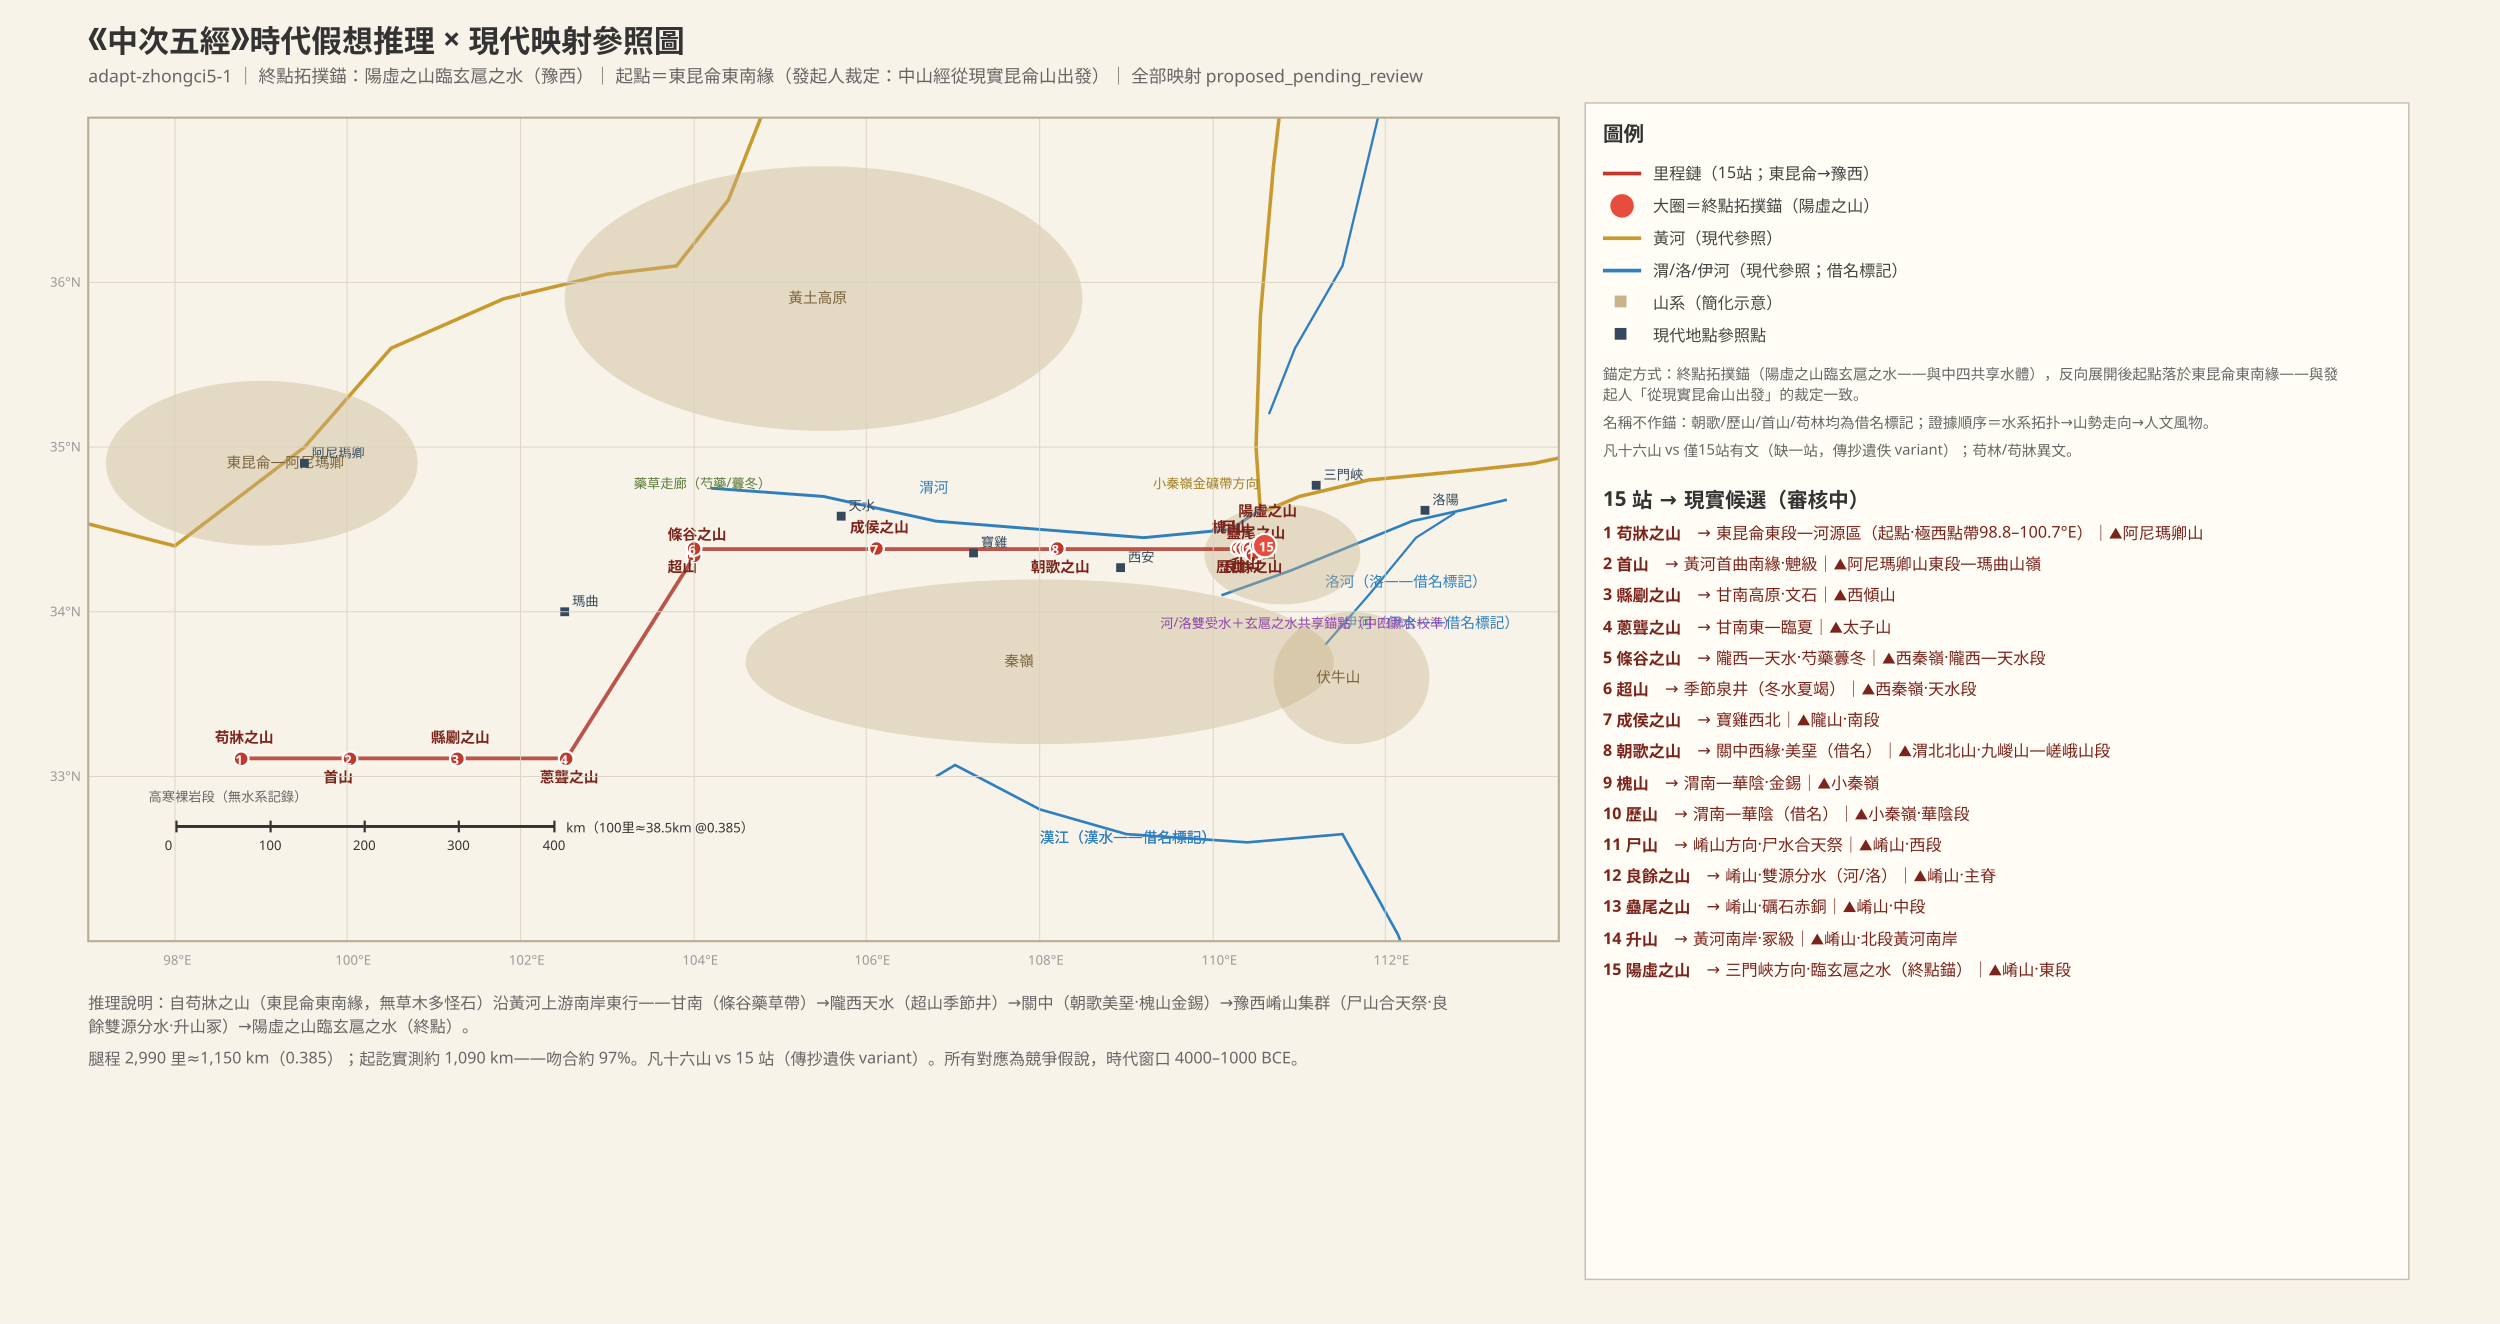
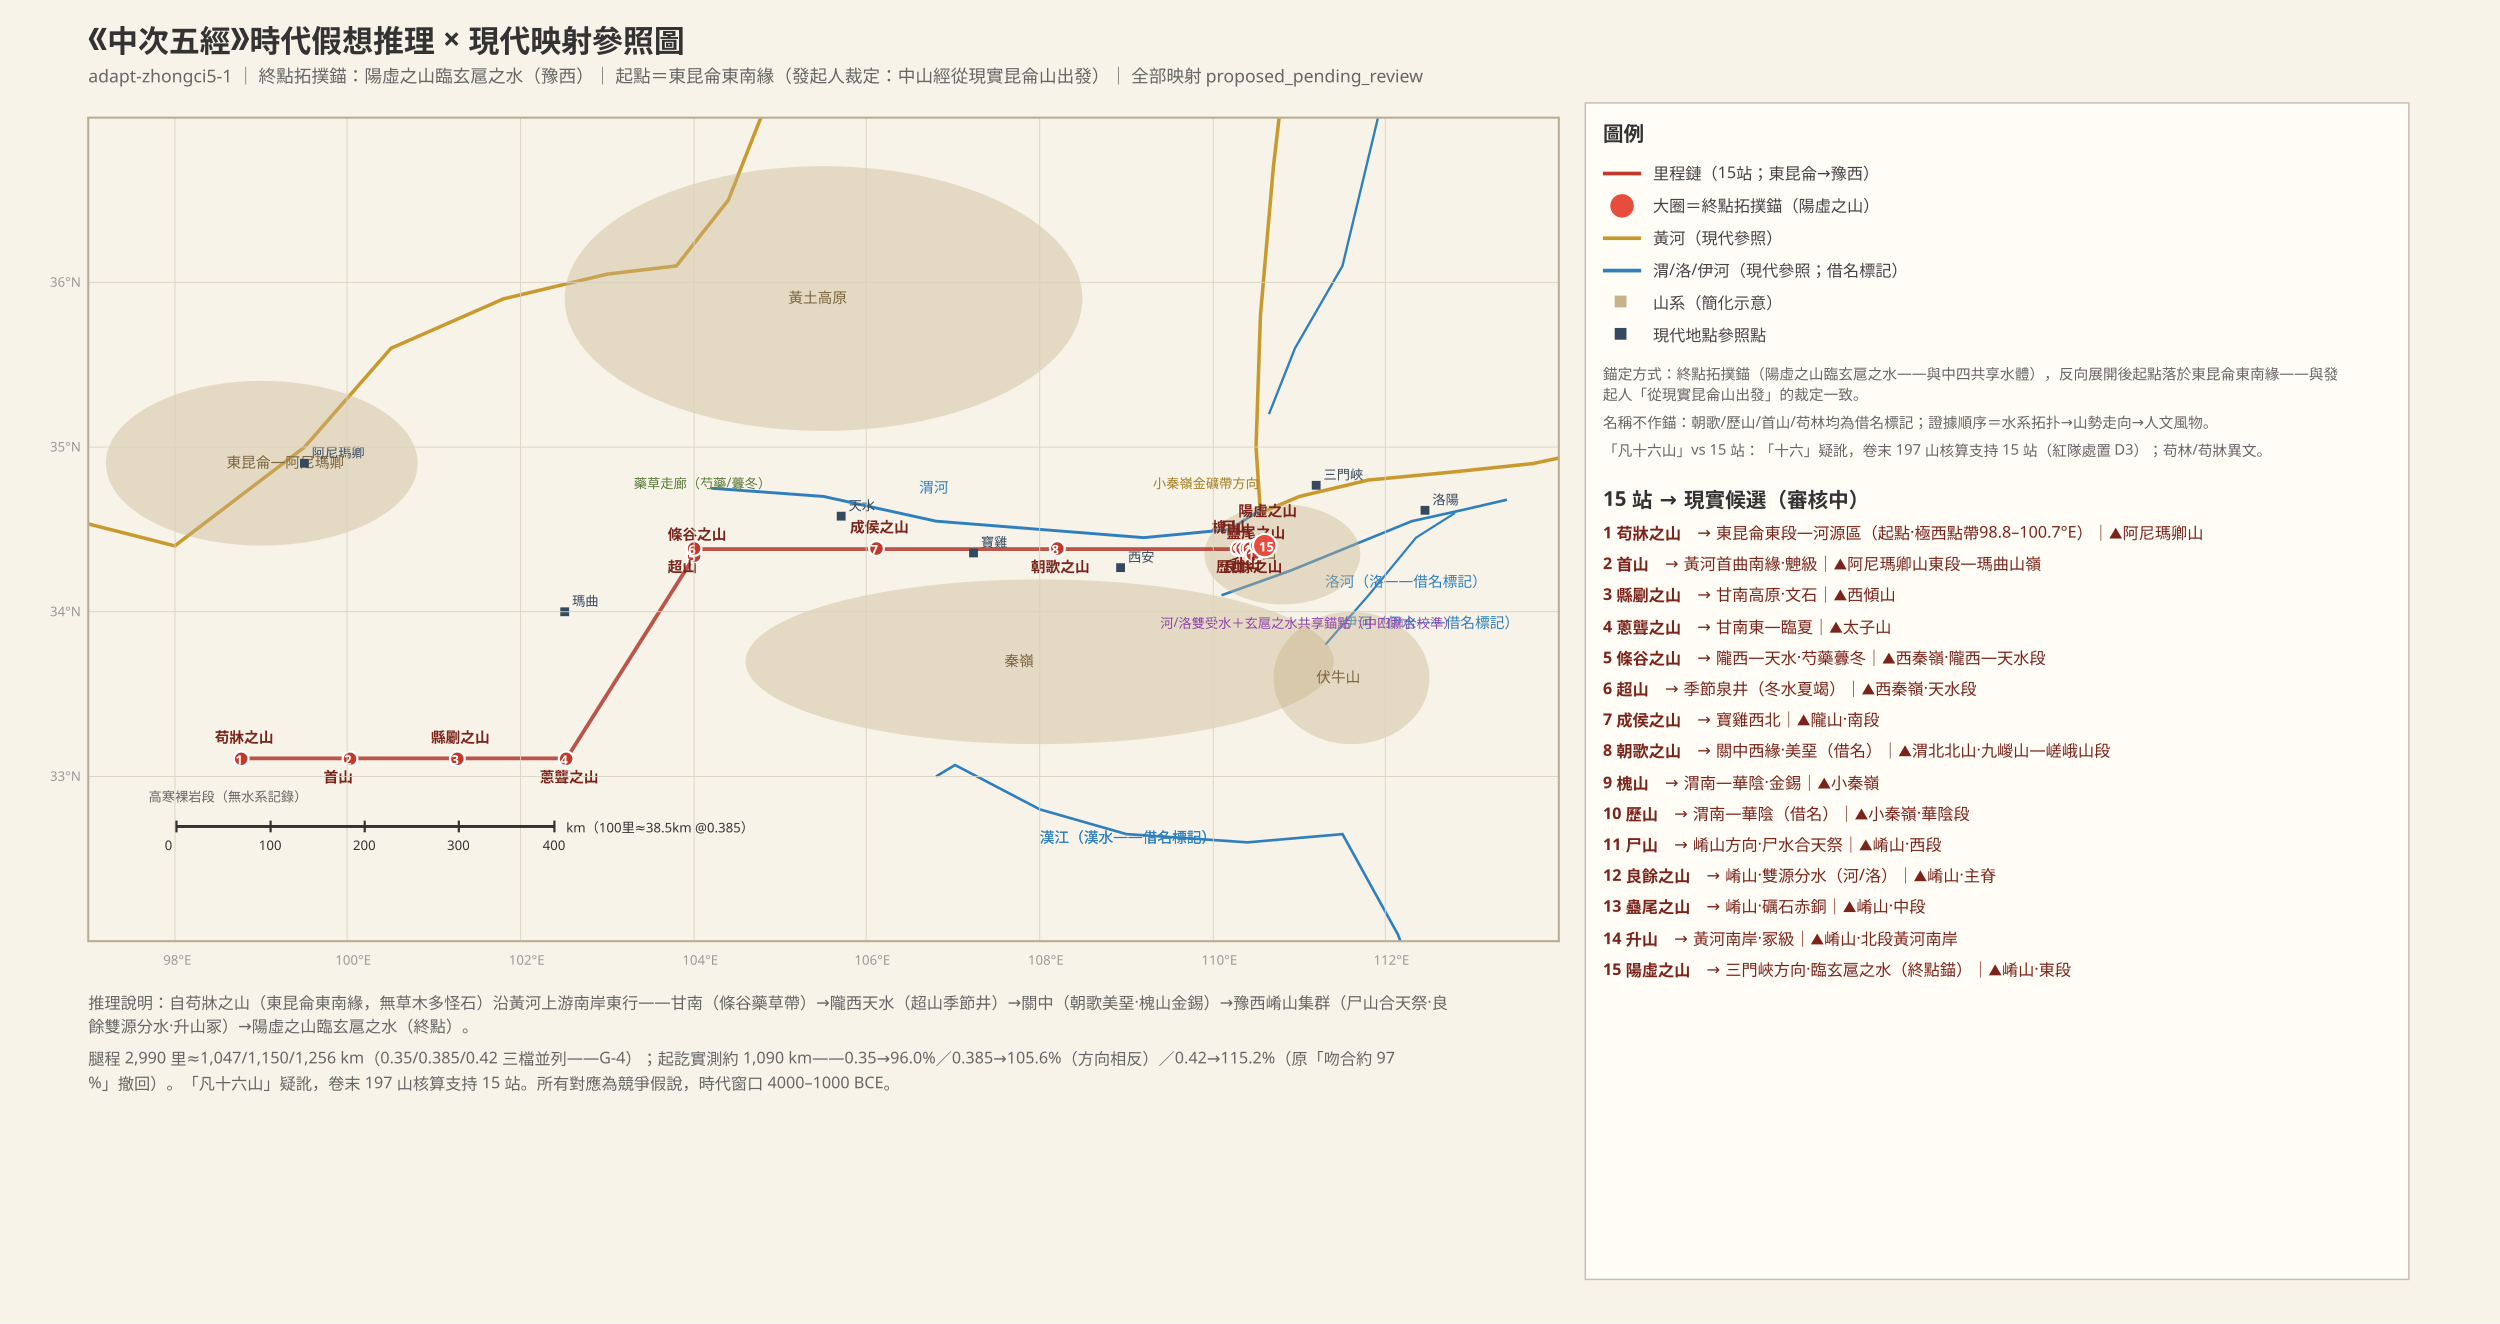
<svg xmlns="http://www.w3.org/2000/svg" width="1700" height="900" font-family="PingFang SC, Hiragino Sans GB, Microsoft YaHei, sans-serif">
  <rect width="1700" height="900" fill="#f7f3e8" />
  <defs>
    <marker id="arr" markerWidth="8" markerHeight="8" refX="7" refY="3" orient="auto">
      <path d="M0,0 L7,3 L0,6 Z" fill="#555" />
    </marker>
    <pattern id="sand" width="8" height="8" patternUnits="userSpaceOnUse">
      <rect width="8" height="8" fill="#efe3c0" />
      <circle cx="2" cy="2" r="0.8" fill="#d6b96a" />
      <circle cx="6" cy="6" r="0.8" fill="#d6b96a" />
    </pattern>
    <clipPath id="mapclip">
      <rect x="60" y="80" width="1000" height="560" />
    </clipPath>
  </defs>
  <text x="60" y="34" font-size="21" font-weight="bold" fill="#333">《中次五經》時代假想推理 × 現代映射參照圖</text>
  <text x="60" y="56" font-size="12" fill="#666">adapt-zhongci5-1 ｜ 終點拓撲錨：陽虛之山臨玄扈之水（豫西）｜ 起點＝東昆侖東南緣（發起人裁定：中山經從現實昆侖山出發）｜ 全部映射 proposed_pending_review</text>
  <g clip-path="url(#mapclip)">
    <polyline points="30.6,348.8 118.8,371.2 207.1,304.0 265.9,236.8 342.4,203.2 412.9,186.4 460.0,180.8 495.3,136.0 530.6,46.4 565.9,-20.8 601.2,-88.0 642.4,-155.2 671.8,-222.4 730.6,-289.6 795.3,-312.0 848.2,-312.0 889.4,-289.6 918.8,-256.0 918.8,-177.6 901.2,-88.0 877.6,12.8 865.9,113.6 857.1,214.4 854.1,304.0 857.1,348.8 883.5,337.6 930.6,326.4 989.4,320.8 1042.4,315.2 1095.3,304.0 1148.2,270.4 1195.3,236.8 1236.5,158.4 1271.8,80.0 1307.1,35.2 1342.4,12.8" fill="none" stroke="#c89a2e" stroke-width="2.4" />
    <polyline points="483.5,332.0 560.0,337.6 636.5,354.4 707.1,360.0 777.6,365.6 836.5,360.0 857.1,346.6" fill="none" stroke="#2f7fbf" stroke-width="2.0" />
    <text x="625" y="335" font-size="10" fill="#2f7fbf">渭河</text>
    <polyline points="830.6,404.8 877.6,388.0 918.8,371.2 960.0,354.4 995.3,346.6 1024.7,339.8" fill="none" stroke="#2f7fbf" stroke-width="1.8" />
    <text x="901" y="399" font-size="10" fill="#2f7fbf">洛河（洛——借名標記）</text>
    <polyline points="901.2,438.4 930.6,404.8 962.9,365.6 989.4,348.8" fill="none" stroke="#2f7fbf" stroke-width="1.5" />
    <text x="913" y="427" font-size="10" fill="#2f7fbf">伊河（伊水——借名標記）</text>
    <polyline points="960.0,-110.4 971.8,-20.8 942.4,57.6 912.9,180.8 880.6,236.8 862.9,281.6" fill="none" stroke="#2f7fbf" stroke-width="1.6" />
    <text x="707" y="573" font-size="10" fill="#2f7fbf">漢江（漢水——借名標記）</text>
    <polyline points="636.5,528.0 649.4,520.2 707.1,550.4 765.9,567.2 848.2,572.8 912.9,567.2 950.6,635.5 977.6,707.2 1001.2,763.2 1048.2,796.8 1077.6,802.4" fill="none" stroke="#2f7fbf" stroke-width="1.8" />
    <text x="707" y="573" font-size="10" fill="#2f7fbf">漢江（漢水——借名標記）</text>
    <ellipse cx="178" cy="315" rx="106" ry="56" fill="#c9b18a" opacity="0.4" />
    <text x="154" y="318" font-size="10" fill="#7a6540">東昆侖—阿尼瑪卿</text>
    <ellipse cx="707" cy="450" rx="200" ry="56" fill="#c9b18a" opacity="0.4" />
    <text x="683" y="453" font-size="10" fill="#7a6540">秦嶺</text>
    <ellipse cx="872" cy="377" rx="53" ry="34" fill="#c9b18a" opacity="0.4" />
    <text x="848" y="380" font-size="10" fill="#7a6540">崤山</text>
    <ellipse cx="919" cy="461" rx="53" ry="45" fill="#c9b18a" opacity="0.4" />
    <text x="895" y="464" font-size="10" fill="#7a6540">伏牛山</text>
    <ellipse cx="560" cy="203" rx="176" ry="90" fill="#c9b18a" opacity="0.4" />
    <text x="536" y="206" font-size="10" fill="#7a6540">黃土高原</text>
    <polyline points="163.5,515.7 237.6,515.7 311.2,515.7 385.3,515.7 472.4,377.9 472.4,373.4 595.9,373.4 719.4,373.4 842.4,373.4 844.7,373.4 847.6,373.4 850.0,373.4 851.8,376.8 855.3,371.2 860.0,371.2" fill="none" stroke="#b03a2e" stroke-width="2.6" opacity="0.85" />
    <circle cx="164" cy="516" r="5" fill="#c0392b" stroke="#fff" stroke-width="1.5" />
    <text x="160" y="520" font-size="9" fill="#fff" font-weight="bold">1</text>
    <text x="146" y="505" font-size="10" fill="#7b241c" font-weight="bold">苟牀之山</text>
    <circle cx="238" cy="516" r="5" fill="#c0392b" stroke="#fff" stroke-width="1.5" />
    <text x="234" y="520" font-size="9" fill="#fff" font-weight="bold">2</text>
    <text x="220" y="532" font-size="10" fill="#7b241c" font-weight="bold">首山</text>
    <circle cx="311" cy="516" r="5" fill="#c0392b" stroke="#fff" stroke-width="1.5" />
    <text x="307" y="520" font-size="9" fill="#fff" font-weight="bold">3</text>
    <text x="293" y="505" font-size="10" fill="#7b241c" font-weight="bold">縣劚之山</text>
    <circle cx="385" cy="516" r="5" fill="#c0392b" stroke="#fff" stroke-width="1.5" />
    <text x="381" y="520" font-size="9" fill="#fff" font-weight="bold">4</text>
    <text x="367" y="532" font-size="10" fill="#7b241c" font-weight="bold">蔥聾之山</text>
    <circle cx="472" cy="378" r="5" fill="#c0392b" stroke="#fff" stroke-width="1.5" />
    <text x="468" y="382" font-size="9" fill="#fff" font-weight="bold">5</text>
    <text x="454" y="367" font-size="10" fill="#7b241c" font-weight="bold">條谷之山</text>
    <circle cx="472" cy="373" r="5" fill="#c0392b" stroke="#fff" stroke-width="1.5" />
    <text x="468" y="377" font-size="9" fill="#fff" font-weight="bold">6</text>
    <text x="454" y="389" font-size="10" fill="#7b241c" font-weight="bold">超山</text>
    <circle cx="596" cy="373" r="5" fill="#c0392b" stroke="#fff" stroke-width="1.5" />
    <text x="592" y="377" font-size="9" fill="#fff" font-weight="bold">7</text>
    <text x="578" y="362" font-size="10" fill="#7b241c" font-weight="bold">成侯之山</text>
    <circle cx="719" cy="373" r="5" fill="#c0392b" stroke="#fff" stroke-width="1.5" />
    <text x="715" y="377" font-size="9" fill="#fff" font-weight="bold">8</text>
    <text x="701" y="389" font-size="10" fill="#7b241c" font-weight="bold">朝歌之山</text>
    <circle cx="842" cy="373" r="5" fill="#c0392b" stroke="#fff" stroke-width="1.5" />
    <text x="838" y="377" font-size="9" fill="#fff" font-weight="bold">9</text>
    <text x="824" y="362" font-size="10" fill="#7b241c" font-weight="bold">槐山</text>
    <circle cx="845" cy="373" r="5" fill="#c0392b" stroke="#fff" stroke-width="1.5" />
    <text x="841" y="377" font-size="9" fill="#fff" font-weight="bold">10</text>
    <text x="827" y="389" font-size="10" fill="#7b241c" font-weight="bold">歷山</text>
    <circle cx="848" cy="373" r="5" fill="#c0392b" stroke="#fff" stroke-width="1.5" />
    <text x="844" y="377" font-size="9" fill="#fff" font-weight="bold">11</text>
    <text x="830" y="362" font-size="10" fill="#7b241c" font-weight="bold">尸山</text>
    <circle cx="850" cy="373" r="5" fill="#c0392b" stroke="#fff" stroke-width="1.5" />
    <text x="846" y="377" font-size="9" fill="#fff" font-weight="bold">12</text>
    <text x="832" y="389" font-size="10" fill="#7b241c" font-weight="bold">良餘之山</text>
    <circle cx="852" cy="377" r="5" fill="#c0392b" stroke="#fff" stroke-width="1.5" />
    <text x="848" y="381" font-size="9" fill="#fff" font-weight="bold">13</text>
    <text x="834" y="366" font-size="10" fill="#7b241c" font-weight="bold">蠱尾之山</text>
    <circle cx="855" cy="371" r="5" fill="#c0392b" stroke="#fff" stroke-width="1.5" />
    <text x="851" y="375" font-size="9" fill="#fff" font-weight="bold">14</text>
    <text x="837" y="387" font-size="10" fill="#7b241c" font-weight="bold">升山</text>
    <circle cx="860" cy="371" r="8" fill="#e74c3c" stroke="#fff" stroke-width="1.5" />
    <text x="856" y="375" font-size="9" fill="#fff" font-weight="bold">15</text>
    <text x="842" y="351" font-size="10" fill="#7b241c" font-weight="bold">陽虛之山</text>
    <text x="789" y="427" font-size="9" fill="#8e44ad">河/洛雙受水＋玄扈之水共享錨點（中四聯合校準）</text>
    <text x="101" y="545" font-size="9" fill="#666">高寒裸岩段（無水系記錄）</text>
    <text x="431" y="332" font-size="9" fill="#5a7a3a">藥草走廊（芍藥/虋冬）</text>
    <text x="784" y="332" font-size="9" fill="#a07d1e">小秦嶺金礦帶方向</text>
    <rect x="204" y="312" width="6" height="6" fill="#34495e" />
    <text x="212" y="311" font-size="9" fill="#34495e">阿尼瑪卿</text>
    <rect x="381" y="413" width="6" height="6" fill="#34495e" />
    <text x="389" y="412" font-size="9" fill="#34495e">瑪曲</text>
    <rect x="569" y="348" width="6" height="6" fill="#34495e" />
    <text x="577" y="347" font-size="9" fill="#34495e">天水</text>
    <rect x="659" y="373" width="6" height="6" fill="#34495e" />
    <text x="667" y="372" font-size="9" fill="#34495e">寶雞</text>
    <rect x="759" y="383" width="6" height="6" fill="#34495e" />
    <text x="767" y="382" font-size="9" fill="#34495e">西安</text>
    <rect x="892" y="327" width="6" height="6" fill="#34495e" />
    <text x="900" y="326" font-size="9" fill="#34495e">三門峽</text>
    <rect x="966" y="344" width="6" height="6" fill="#34495e" />
    <text x="974" y="343" font-size="9" fill="#34495e">洛陽</text>
  </g>
  <line x1="119" y1="640" x2="119" y2="80" stroke="#d9d2c0" stroke-width="0.6" />
  <text x="111" y="656" font-size="9" fill="#999">98°E</text>
  <line x1="236" y1="640" x2="236" y2="80" stroke="#d9d2c0" stroke-width="0.6" />
  <text x="228" y="656" font-size="9" fill="#999">100°E</text>
  <line x1="354" y1="640" x2="354" y2="80" stroke="#d9d2c0" stroke-width="0.6" />
  <text x="346" y="656" font-size="9" fill="#999">102°E</text>
  <line x1="472" y1="640" x2="472" y2="80" stroke="#d9d2c0" stroke-width="0.6" />
  <text x="464" y="656" font-size="9" fill="#999">104°E</text>
  <line x1="589" y1="640" x2="589" y2="80" stroke="#d9d2c0" stroke-width="0.6" />
  <text x="581" y="656" font-size="9" fill="#999">106°E</text>
  <line x1="707" y1="640" x2="707" y2="80" stroke="#d9d2c0" stroke-width="0.6" />
  <text x="699" y="656" font-size="9" fill="#999">108°E</text>
  <line x1="825" y1="640" x2="825" y2="80" stroke="#d9d2c0" stroke-width="0.6" />
  <text x="817" y="656" font-size="9" fill="#999">110°E</text>
  <line x1="942" y1="640" x2="942" y2="80" stroke="#d9d2c0" stroke-width="0.6" />
  <text x="934" y="656" font-size="9" fill="#999">112°E</text>
  <line x1="60" y1="528" x2="1060" y2="528" stroke="#d9d2c0" stroke-width="0.6" />
  <text x="34" y="531" font-size="9" fill="#999">33°N</text>
  <line x1="60" y1="416" x2="1060" y2="416" stroke="#d9d2c0" stroke-width="0.6" />
  <text x="34" y="419" font-size="9" fill="#999">34°N</text>
  <line x1="60" y1="304" x2="1060" y2="304" stroke="#d9d2c0" stroke-width="0.6" />
  <text x="34" y="307" font-size="9" fill="#999">35°N</text>
  <line x1="60" y1="192" x2="1060" y2="192" stroke="#d9d2c0" stroke-width="0.6" />
  <text x="34" y="195" font-size="9" fill="#999">36°N</text>
  <rect x="60" y="80" width="1000" height="560" fill="none" stroke="#b8ad92" stroke-width="1.4" />
  <line x1="120" y1="562" x2="377" y2="562" stroke="#333" stroke-width="2" />
  <line x1="120" y1="558" x2="120" y2="566" stroke="#333" stroke-width="1.5" />
  <text x="112" y="578" font-size="9" fill="#333">0</text>
  <line x1="184" y1="558" x2="184" y2="566" stroke="#333" stroke-width="1.5" />
  <text x="176" y="578" font-size="9" fill="#333">100</text>
  <line x1="248" y1="558" x2="248" y2="566" stroke="#333" stroke-width="1.5" />
  <text x="240" y="578" font-size="9" fill="#333">200</text>
  <line x1="312" y1="558" x2="312" y2="566" stroke="#333" stroke-width="1.5" />
  <text x="304" y="578" font-size="9" fill="#333">300</text>
  <line x1="377" y1="558" x2="377" y2="566" stroke="#333" stroke-width="1.5" />
  <text x="369" y="578" font-size="9" fill="#333">400</text>
  <text x="385" y="566" font-size="9" fill="#333">km（100里≈38.5km @0.385）</text>
  <rect x="1078" y="70" width="560" height="800" fill="#fffdf5" stroke="#cbb" />
  <text x="1090" y="96" font-size="14" font-weight="bold" fill="#333">圖例</text>
  <line x1="1090" y1="118" x2="1116" y2="118" stroke="#c0392b" stroke-width="2.5" />
  <text x="1124" y="122" font-size="11" fill="#444">里程鏈（15站；東昆侖→豫西）</text>
  <circle cx="1103" cy="140" r="8" fill="#e74c3c" />
  <text x="1124" y="144" font-size="11" fill="#444">大圈＝終點拓撲錨（陽虛之山）</text>
  <line x1="1090" y1="162" x2="1116" y2="162" stroke="#c89a2e" stroke-width="2.5" />
  <text x="1124" y="166" font-size="11" fill="#444">黃河（現代參照）</text>
  <line x1="1090" y1="184" x2="1116" y2="184" stroke="#2f7fbf" stroke-width="2.5" />
  <text x="1124" y="188" font-size="11" fill="#444">渭/洛/伊河（現代參照；借名標記）</text>
  <rect x="1098" y="201" width="8" height="8" fill="#c9b18a" />
  <text x="1124" y="210" font-size="11" fill="#444">山系（簡化示意）</text>
  <rect x="1098" y="223" width="8" height="8" fill="#34495e" />
  <text x="1124" y="232" font-size="11" fill="#444">現代地點參照點</text>
  <text x="1090" y="258" font-size="10" fill="#666">錨定方式：終點拓撲錨（陽虛之山臨玄扈之水——與中四共享水體），反向展開後起點落於東昆侖東南緣——與發</text>
  <text x="1090" y="272" font-size="10" fill="#666">起人「從現實昆侖山出發」的裁定一致。</text>
  <text x="1090" y="291" font-size="10" fill="#666">名稱不作錨：朝歌/歷山/首山/苟林均為借名標記；證據順序＝水系拓扑→山勢走向→人文風物。</text>
-   <text x="1090" y="310" font-size="10" fill="#666">凡十六山 vs 僅15站有文（缺一站，傳抄遺佚 variant）；苟林/苟牀異文。</text>
+   <text x="1090" y="310" font-size="10" fill="#666">「凡十六山」vs 15 站：「十六」疑訛，卷末 197 山核算支持 15 站（紅隊處置 D3）；苟林/苟牀異文。</text>
  <text x="1090" y="344.0" font-size="14" font-weight="bold" fill="#333">15 站 → 現實候選（審核中）</text>
  <text x="1090" y="366" font-size="11" fill="#7b241c">
    <tspan font-weight="bold"> 1 苟牀之山</tspan>　→ 東昆侖東段—河源區（起點·極西點帶98.8–100.7°E）｜⛰阿尼瑪卿山</text>
  <text x="1090" y="387" font-size="11" fill="#7b241c">
    <tspan font-weight="bold"> 2 首山</tspan>　→ 黃河首曲南緣·䰠級｜⛰阿尼瑪卿山東段—瑪曲山嶺</text>
  <text x="1090" y="408" font-size="11" fill="#7b241c">
    <tspan font-weight="bold"> 3 縣劚之山</tspan>　→ 甘南高原·文石｜⛰西傾山</text>
  <text x="1090" y="430" font-size="11" fill="#7b241c">
    <tspan font-weight="bold"> 4 蔥聾之山</tspan>　→ 甘南東—臨夏｜⛰太子山</text>
  <text x="1090" y="451" font-size="11" fill="#7b241c">
    <tspan font-weight="bold"> 5 條谷之山</tspan>　→ 隴西—天水·芍藥虋冬｜⛰西秦嶺·隴西—天水段</text>
  <text x="1090" y="472" font-size="11" fill="#7b241c">
    <tspan font-weight="bold"> 6 超山</tspan>　→ 季節泉井（冬水夏竭）｜⛰西秦嶺·天水段</text>
  <text x="1090" y="493" font-size="11" fill="#7b241c">
    <tspan font-weight="bold"> 7 成侯之山</tspan>　→ 寶雞西北｜⛰隴山·南段</text>
  <text x="1090" y="514" font-size="11" fill="#7b241c">
    <tspan font-weight="bold"> 8 朝歌之山</tspan>　→ 關中西緣·美堊（借名）｜⛰渭北北山·九嵕山—嵯峨山段</text>
  <text x="1090" y="536" font-size="11" fill="#7b241c">
    <tspan font-weight="bold"> 9 槐山</tspan>　→ 渭南—華陰·金錫｜⛰小秦嶺</text>
  <text x="1090" y="557" font-size="11" fill="#7b241c">
    <tspan font-weight="bold">10 歷山</tspan>　→ 渭南—華陰（借名）｜⛰小秦嶺·華陰段</text>
  <text x="1090" y="578" font-size="11" fill="#7b241c">
    <tspan font-weight="bold">11 尸山</tspan>　→ 崤山方向·尸水合天祭｜⛰崤山·西段</text>
  <text x="1090" y="599" font-size="11" fill="#7b241c">
    <tspan font-weight="bold">12 良餘之山</tspan>　→ 崤山·雙源分水（河/洛）｜⛰崤山·主脊</text>
  <text x="1090" y="620" font-size="11" fill="#7b241c">
    <tspan font-weight="bold">13 蠱尾之山</tspan>　→ 崤山·礪石赤銅｜⛰崤山·中段</text>
  <text x="1090" y="642" font-size="11" fill="#7b241c">
    <tspan font-weight="bold">14 升山</tspan>　→ 黃河南岸·冢級｜⛰崤山·北段黃河南岸</text>
  <text x="1090" y="663" font-size="11" fill="#7b241c">
    <tspan font-weight="bold">15 陽虛之山</tspan>　→ 三門峽方向·臨玄扈之水（終點錨）｜⛰崤山·東段</text>
  <text x="60" y="686" font-size="11" fill="#666">推理說明：自苟牀之山（東昆侖東南緣，無草木多怪石）沿黃河上游南岸東行——甘南（條谷藥草帶）→隴西天水（超山季節井）→關中（朝歌美堊·槐山金錫）→豫西崤山集群（尸山合天祭·良</text>
  <text x="60" y="702" font-size="11" fill="#666">餘雙源分水·升山冢）→陽虛之山臨玄扈之水（終點）。</text>
-   <text x="60" y="724" font-size="11" fill="#666">腿程 2,990 里≈1,150 km（0.385）；起訖實測約 1,090 km——吻合約 97%。凡十六山 vs 15 站（傳抄遺佚 variant）。所有對應為競爭假說，時代窗口 4000–1000 BCE。</text>
+   <text x="60" y="724" font-size="11" fill="#666">腿程 2,990 里≈1,047/1,150/1,256 km（0.35/0.385/0.42 三檔並列——G-4）；起訖實測約 1,090 km——0.35→96.0%／0.385→105.6%（方向相反）／0.42→115.2%（原「吻合約 97</text>
+   <text x="60" y="740" font-size="11" fill="#666">%」撤回）。「凡十六山」疑訛，卷末 197 山核算支持 15 站。所有對應為競爭假說，時代窗口 4000–1000 BCE。</text>
</svg>
